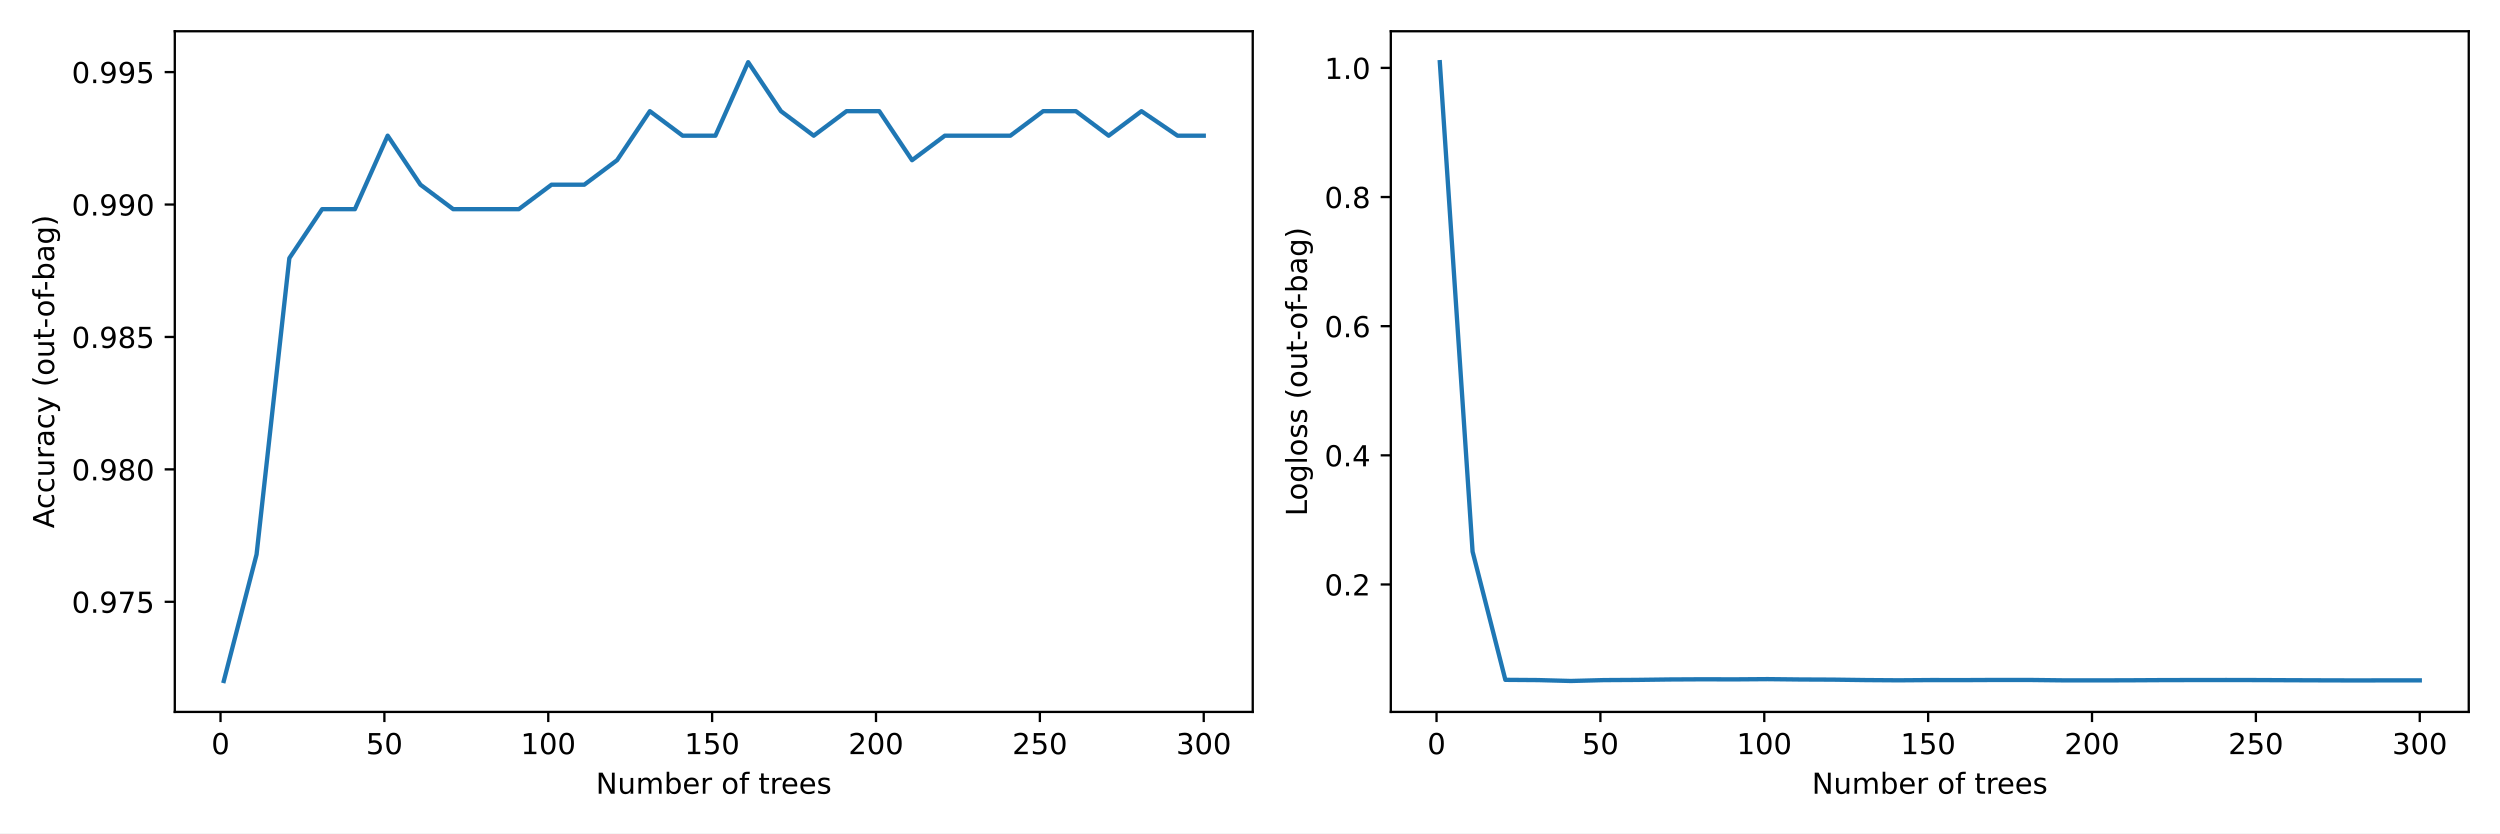
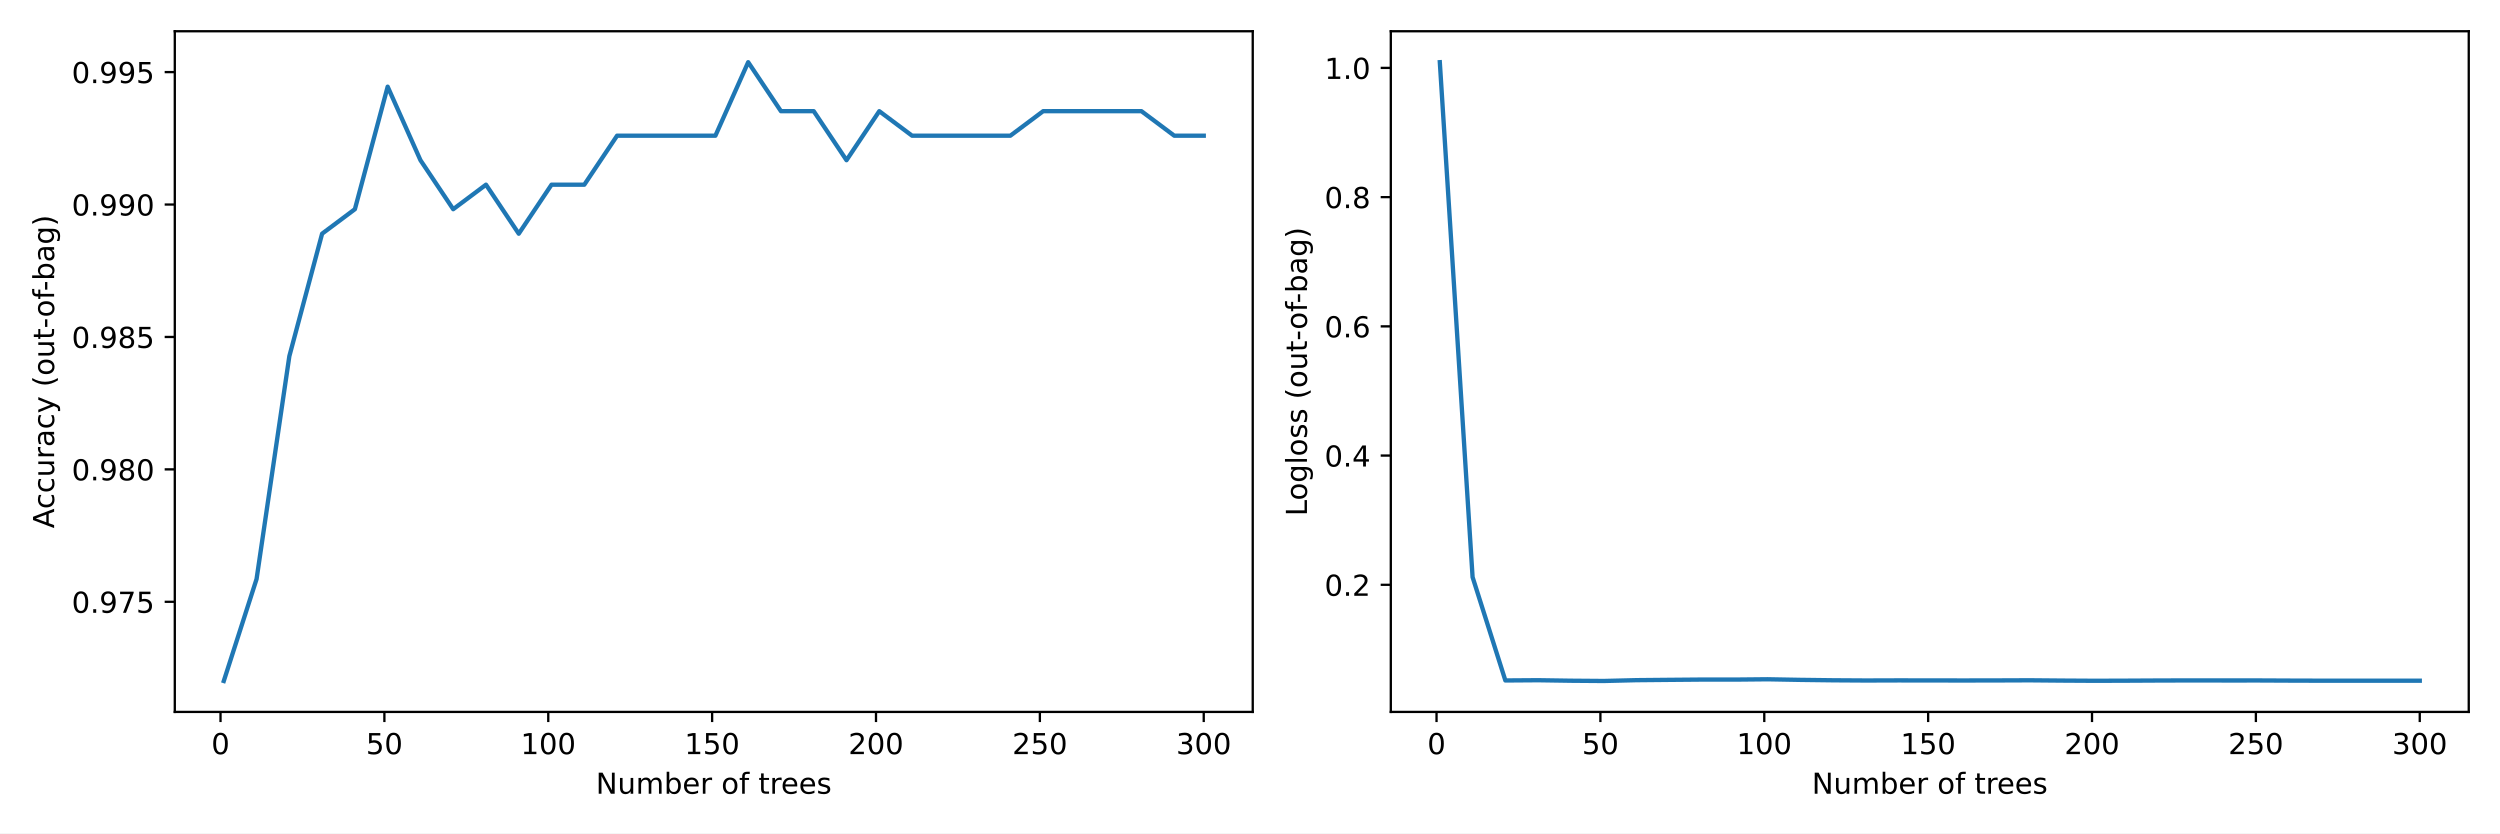
<svg xmlns="http://www.w3.org/2000/svg" xmlns:xlink="http://www.w3.org/1999/xlink" width="864pt" height="288pt" viewBox="0 0 864 288" version="1.1">
  <defs>
    <style type="text/css">*{stroke-linejoin: round; stroke-linecap: butt}</style>
  </defs>
  <g id="figure_1">
    <g id="patch_1">
      <path d="M 0 288  L 864 288  L 864 0  L 0 0  z " style="fill: #ffffff" />
    </g>
    <g id="axes_1">
      <g id="patch_2">
        <path d="M 60.41 246.04  L 432.945 246.04  L 432.945 10.8  L 60.41 10.8  z " style="fill: #ffffff" />
      </g>
      <g id="matplotlib.axis_1">
        <g id="xtick_1">
          <g id="line2d_1">
            <defs>
-               <path id="m3fc75e9985" d="M 0 0  L 0 3.5  " style="stroke: #000000; stroke-width: 0.8" />
+               <path id="m3d8c160272" d="M 0 0  L 0 3.5  " style="stroke: #000000; stroke-width: 0.8" />
            </defs>
            <g>
-               <use xlink:href="#m3fc75e9985" x="76.211" y="246.04" style="stroke: #000000; stroke-width: 0.8" />
+               <use xlink:href="#m3d8c160272" x="76.211" y="246.04" style="stroke: #000000; stroke-width: 0.8" />
            </g>
          </g>
          <g id="text_1">
            <g transform="translate(73.02949 260.6384) scale(0.1 -0.1)">
              <defs>
                <path id="DejaVuSans-30" d="M 2034 4250  Q 1547 4250 1301 3770  Q 1056 3291 1056 2328  Q 1056 1369 1301 889  Q 1547 409 2034 409  Q 2525 409 2770 889  Q 3016 1369 3016 2328  Q 3016 3291 2770 3770  Q 2525 4250 2034 4250  z M 2034 4750  Q 2819 4750 3233 4129  Q 3647 3509 3647 2328  Q 3647 1150 3233 529  Q 2819 -91 2034 -91  Q 1250 -91 836 529  Q 422 1150 422 2328  Q 422 3509 836 4129  Q 1250 4750 2034 4750  z " transform="scale(0.015625)" />
              </defs>
              <use xlink:href="#DejaVuSans-30" />
            </g>
          </g>
        </g>
        <g id="xtick_2">
          <g id="line2d_2">
            <g>
-               <use xlink:href="#m3fc75e9985" x="132.844" y="246.04" style="stroke: #000000; stroke-width: 0.8" />
+               <use xlink:href="#m3d8c160272" x="132.844" y="246.04" style="stroke: #000000; stroke-width: 0.8" />
            </g>
          </g>
          <g id="text_2">
            <g transform="translate(126.4817 260.6384) scale(0.1 -0.1)">
              <defs>
                <path id="DejaVuSans-35" d="M 691 4666  L 3169 4666  L 3169 4134  L 1269 4134  L 1269 2991  Q 1406 3038 1543 3061  Q 1681 3084 1819 3084  Q 2600 3084 3056 2656  Q 3513 2228 3513 1497  Q 3513 744 3044 326  Q 2575 -91 1722 -91  Q 1428 -91 1123 -41  Q 819 9 494 109  L 494 744  Q 775 591 1075 516  Q 1375 441 1709 441  Q 2250 441 2565 725  Q 2881 1009 2881 1497  Q 2881 1984 2565 2268  Q 2250 2553 1709 2553  Q 1456 2553 1204 2497  Q 953 2441 691 2322  L 691 4666  z " transform="scale(0.015625)" />
              </defs>
              <use xlink:href="#DejaVuSans-35" />
              <use xlink:href="#DejaVuSans-30" x="63.623" />
            </g>
          </g>
        </g>
        <g id="xtick_3">
          <g id="line2d_3">
            <g>
-               <use xlink:href="#m3fc75e9985" x="189.478" y="246.04" style="stroke: #000000; stroke-width: 0.8" />
+               <use xlink:href="#m3d8c160272" x="189.478" y="246.04" style="stroke: #000000; stroke-width: 0.8" />
            </g>
          </g>
          <g id="text_3">
            <g transform="translate(179.9339 260.6384) scale(0.1 -0.1)">
              <defs>
                <path id="DejaVuSans-31" d="M 794 531  L 1825 531  L 1825 4091  L 703 3866  L 703 4441  L 1819 4666  L 2450 4666  L 2450 531  L 3481 531  L 3481 0  L 794 0  L 794 531  z " transform="scale(0.015625)" />
              </defs>
              <use xlink:href="#DejaVuSans-31" />
              <use xlink:href="#DejaVuSans-30" x="63.623" />
              <use xlink:href="#DejaVuSans-30" x="127.246" />
            </g>
          </g>
        </g>
        <g id="xtick_4">
          <g id="line2d_4">
            <g>
-               <use xlink:href="#m3fc75e9985" x="246.111" y="246.04" style="stroke: #000000; stroke-width: 0.8" />
+               <use xlink:href="#m3d8c160272" x="246.111" y="246.04" style="stroke: #000000; stroke-width: 0.8" />
            </g>
          </g>
          <g id="text_4">
            <g transform="translate(236.5674 260.6384) scale(0.1 -0.1)">
              <use xlink:href="#DejaVuSans-31" />
              <use xlink:href="#DejaVuSans-35" x="63.623" />
              <use xlink:href="#DejaVuSans-30" x="127.246" />
            </g>
          </g>
        </g>
        <g id="xtick_5">
          <g id="line2d_5">
            <g>
-               <use xlink:href="#m3fc75e9985" x="302.745" y="246.04" style="stroke: #000000; stroke-width: 0.8" />
+               <use xlink:href="#m3d8c160272" x="302.745" y="246.04" style="stroke: #000000; stroke-width: 0.8" />
            </g>
          </g>
          <g id="text_5">
            <g transform="translate(293.2009 260.6384) scale(0.1 -0.1)">
              <defs>
                <path id="DejaVuSans-32" d="M 1228 531  L 3431 531  L 3431 0  L 469 0  L 469 531  Q 828 903 1448 1529  Q 2069 2156 2228 2338  Q 2531 2678 2651 2914  Q 2772 3150 2772 3378  Q 2772 3750 2511 3984  Q 2250 4219 1831 4219  Q 1534 4219 1204 4116  Q 875 4013 500 3803  L 500 4441  Q 881 4594 1212 4672  Q 1544 4750 1819 4750  Q 2544 4750 2975 4387  Q 3406 4025 3406 3419  Q 3406 3131 3298 2873  Q 3191 2616 2906 2266  Q 2828 2175 2409 1742  Q 1991 1309 1228 531  z " transform="scale(0.015625)" />
              </defs>
              <use xlink:href="#DejaVuSans-32" />
              <use xlink:href="#DejaVuSans-30" x="63.623" />
              <use xlink:href="#DejaVuSans-30" x="127.246" />
            </g>
          </g>
        </g>
        <g id="xtick_6">
          <g id="line2d_6">
            <g>
-               <use xlink:href="#m3fc75e9985" x="359.378" y="246.04" style="stroke: #000000; stroke-width: 0.8" />
+               <use xlink:href="#m3d8c160272" x="359.378" y="246.04" style="stroke: #000000; stroke-width: 0.8" />
            </g>
          </g>
          <g id="text_6">
            <g transform="translate(349.8344 260.6384) scale(0.1 -0.1)">
              <use xlink:href="#DejaVuSans-32" />
              <use xlink:href="#DejaVuSans-35" x="63.623" />
              <use xlink:href="#DejaVuSans-30" x="127.246" />
            </g>
          </g>
        </g>
        <g id="xtick_7">
          <g id="line2d_7">
            <g>
-               <use xlink:href="#m3fc75e9985" x="416.012" y="246.04" style="stroke: #000000; stroke-width: 0.8" />
+               <use xlink:href="#m3d8c160272" x="416.012" y="246.04" style="stroke: #000000; stroke-width: 0.8" />
            </g>
          </g>
          <g id="text_7">
            <g transform="translate(406.4678 260.6384) scale(0.1 -0.1)">
              <defs>
                <path id="DejaVuSans-33" d="M 2597 2516  Q 3050 2419 3304 2112  Q 3559 1806 3559 1356  Q 3559 666 3084 287  Q 2609 -91 1734 -91  Q 1441 -91 1130 -33  Q 819 25 488 141  L 488 750  Q 750 597 1062 519  Q 1375 441 1716 441  Q 2309 441 2620 675  Q 2931 909 2931 1356  Q 2931 1769 2642 2001  Q 2353 2234 1838 2234  L 1294 2234  L 1294 2753  L 1863 2753  Q 2328 2753 2575 2939  Q 2822 3125 2822 3475  Q 2822 3834 2567 4026  Q 2313 4219 1838 4219  Q 1578 4219 1281 4162  Q 984 4106 628 3988  L 628 4550  Q 988 4650 1302 4700  Q 1616 4750 1894 4750  Q 2613 4750 3031 4423  Q 3450 4097 3450 3541  Q 3450 3153 3228 2886  Q 3006 2619 2597 2516  z " transform="scale(0.015625)" />
              </defs>
              <use xlink:href="#DejaVuSans-33" />
              <use xlink:href="#DejaVuSans-30" x="63.623" />
              <use xlink:href="#DejaVuSans-30" x="127.246" />
            </g>
          </g>
        </g>
        <g id="text_8">
          <g transform="translate(205.933 274.3166) scale(0.1 -0.1)">
            <defs>
              <path id="DejaVuSans-4e" d="M 628 4666  L 1478 4666  L 3547 763  L 3547 4666  L 4159 4666  L 4159 0  L 3309 0  L 1241 3903  L 1241 0  L 628 0  L 628 4666  z " transform="scale(0.015625)" />
              <path id="DejaVuSans-75" d="M 544 1381  L 544 3500  L 1119 3500  L 1119 1403  Q 1119 906 1312 657  Q 1506 409 1894 409  Q 2359 409 2629 706  Q 2900 1003 2900 1516  L 2900 3500  L 3475 3500  L 3475 0  L 2900 0  L 2900 538  Q 2691 219 2414 64  Q 2138 -91 1772 -91  Q 1169 -91 856 284  Q 544 659 544 1381  z M 1991 3584  L 1991 3584  z " transform="scale(0.015625)" />
              <path id="DejaVuSans-6d" d="M 3328 2828  Q 3544 3216 3844 3400  Q 4144 3584 4550 3584  Q 5097 3584 5394 3201  Q 5691 2819 5691 2113  L 5691 0  L 5113 0  L 5113 2094  Q 5113 2597 4934 2840  Q 4756 3084 4391 3084  Q 3944 3084 3684 2787  Q 3425 2491 3425 1978  L 3425 0  L 2847 0  L 2847 2094  Q 2847 2600 2669 2842  Q 2491 3084 2119 3084  Q 1678 3084 1418 2786  Q 1159 2488 1159 1978  L 1159 0  L 581 0  L 581 3500  L 1159 3500  L 1159 2956  Q 1356 3278 1631 3431  Q 1906 3584 2284 3584  Q 2666 3584 2933 3390  Q 3200 3197 3328 2828  z " transform="scale(0.015625)" />
              <path id="DejaVuSans-62" d="M 3116 1747  Q 3116 2381 2855 2742  Q 2594 3103 2138 3103  Q 1681 3103 1420 2742  Q 1159 2381 1159 1747  Q 1159 1113 1420 752  Q 1681 391 2138 391  Q 2594 391 2855 752  Q 3116 1113 3116 1747  z M 1159 2969  Q 1341 3281 1617 3432  Q 1894 3584 2278 3584  Q 2916 3584 3314 3078  Q 3713 2572 3713 1747  Q 3713 922 3314 415  Q 2916 -91 2278 -91  Q 1894 -91 1617 61  Q 1341 213 1159 525  L 1159 0  L 581 0  L 581 4863  L 1159 4863  L 1159 2969  z " transform="scale(0.015625)" />
              <path id="DejaVuSans-65" d="M 3597 1894  L 3597 1613  L 953 1613  Q 991 1019 1311 708  Q 1631 397 2203 397  Q 2534 397 2845 478  Q 3156 559 3463 722  L 3463 178  Q 3153 47 2828 -22  Q 2503 -91 2169 -91  Q 1331 -91 842 396  Q 353 884 353 1716  Q 353 2575 817 3079  Q 1281 3584 2069 3584  Q 2775 3584 3186 3129  Q 3597 2675 3597 1894  z M 3022 2063  Q 3016 2534 2758 2815  Q 2500 3097 2075 3097  Q 1594 3097 1305 2825  Q 1016 2553 972 2059  L 3022 2063  z " transform="scale(0.015625)" />
              <path id="DejaVuSans-72" d="M 2631 2963  Q 2534 3019 2420 3045  Q 2306 3072 2169 3072  Q 1681 3072 1420 2755  Q 1159 2438 1159 1844  L 1159 0  L 581 0  L 581 3500  L 1159 3500  L 1159 2956  Q 1341 3275 1631 3429  Q 1922 3584 2338 3584  Q 2397 3584 2469 3576  Q 2541 3569 2628 3553  L 2631 2963  z " transform="scale(0.015625)" />
              <path id="DejaVuSans-20" transform="scale(0.015625)" />
              <path id="DejaVuSans-6f" d="M 1959 3097  Q 1497 3097 1228 2736  Q 959 2375 959 1747  Q 959 1119 1226 758  Q 1494 397 1959 397  Q 2419 397 2687 759  Q 2956 1122 2956 1747  Q 2956 2369 2687 2733  Q 2419 3097 1959 3097  z M 1959 3584  Q 2709 3584 3137 3096  Q 3566 2609 3566 1747  Q 3566 888 3137 398  Q 2709 -91 1959 -91  Q 1206 -91 779 398  Q 353 888 353 1747  Q 353 2609 779 3096  Q 1206 3584 1959 3584  z " transform="scale(0.015625)" />
              <path id="DejaVuSans-66" d="M 2375 4863  L 2375 4384  L 1825 4384  Q 1516 4384 1395 4259  Q 1275 4134 1275 3809  L 1275 3500  L 2222 3500  L 2222 3053  L 1275 3053  L 1275 0  L 697 0  L 697 3053  L 147 3053  L 147 3500  L 697 3500  L 697 3744  Q 697 4328 969 4595  Q 1241 4863 1831 4863  L 2375 4863  z " transform="scale(0.015625)" />
              <path id="DejaVuSans-74" d="M 1172 4494  L 1172 3500  L 2356 3500  L 2356 3053  L 1172 3053  L 1172 1153  Q 1172 725 1289 603  Q 1406 481 1766 481  L 2356 481  L 2356 0  L 1766 0  Q 1100 0 847 248  Q 594 497 594 1153  L 594 3053  L 172 3053  L 172 3500  L 594 3500  L 594 4494  L 1172 4494  z " transform="scale(0.015625)" />
              <path id="DejaVuSans-73" d="M 2834 3397  L 2834 2853  Q 2591 2978 2328 3040  Q 2066 3103 1784 3103  Q 1356 3103 1142 2972  Q 928 2841 928 2578  Q 928 2378 1081 2264  Q 1234 2150 1697 2047  L 1894 2003  Q 2506 1872 2764 1633  Q 3022 1394 3022 966  Q 3022 478 2636 193  Q 2250 -91 1575 -91  Q 1294 -91 989 -36  Q 684 19 347 128  L 347 722  Q 666 556 975 473  Q 1284 391 1588 391  Q 1994 391 2212 530  Q 2431 669 2431 922  Q 2431 1156 2273 1281  Q 2116 1406 1581 1522  L 1381 1569  Q 847 1681 609 1914  Q 372 2147 372 2553  Q 372 3047 722 3315  Q 1072 3584 1716 3584  Q 2034 3584 2315 3537  Q 2597 3491 2834 3397  z " transform="scale(0.015625)" />
            </defs>
            <use xlink:href="#DejaVuSans-4e" />
            <use xlink:href="#DejaVuSans-75" x="74.805" />
            <use xlink:href="#DejaVuSans-6d" x="138.184" />
            <use xlink:href="#DejaVuSans-62" x="235.596" />
            <use xlink:href="#DejaVuSans-65" x="299.072" />
            <use xlink:href="#DejaVuSans-72" x="360.596" />
            <use xlink:href="#DejaVuSans-20" x="401.709" />
            <use xlink:href="#DejaVuSans-6f" x="433.496" />
            <use xlink:href="#DejaVuSans-66" x="494.678" />
            <use xlink:href="#DejaVuSans-20" x="529.883" />
            <use xlink:href="#DejaVuSans-74" x="561.67" />
            <use xlink:href="#DejaVuSans-72" x="600.879" />
            <use xlink:href="#DejaVuSans-65" x="639.742" />
            <use xlink:href="#DejaVuSans-65" x="701.266" />
            <use xlink:href="#DejaVuSans-73" x="762.789" />
          </g>
        </g>
      </g>
      <g id="matplotlib.axis_2">
        <g id="ytick_1">
          <g id="line2d_8">
            <defs>
-               <path id="m658f286ab5" d="M 0 0  L -3.5 0  " style="stroke: #000000; stroke-width: 0.8" />
+               <path id="m6725ad4819" d="M 0 0  L -3.5 0  " style="stroke: #000000; stroke-width: 0.8" />
            </defs>
            <g>
-               <use xlink:href="#m658f286ab5" x="60.41" y="207.981" style="stroke: #000000; stroke-width: 0.8" />
+               <use xlink:href="#m6725ad4819" x="60.41" y="207.981" style="stroke: #000000; stroke-width: 0.8" />
            </g>
          </g>
          <g id="text_9">
            <g transform="translate(24.78187 211.7807) scale(0.1 -0.1)">
              <defs>
                <path id="DejaVuSans-2e" d="M 684 794  L 1344 794  L 1344 0  L 684 0  L 684 794  z " transform="scale(0.015625)" />
                <path id="DejaVuSans-39" d="M 703 97  L 703 672  Q 941 559 1184 500  Q 1428 441 1663 441  Q 2288 441 2617 861  Q 2947 1281 2994 2138  Q 2813 1869 2534 1725  Q 2256 1581 1919 1581  Q 1219 1581 811 2004  Q 403 2428 403 3163  Q 403 3881 828 4315  Q 1253 4750 1959 4750  Q 2769 4750 3195 4129  Q 3622 3509 3622 2328  Q 3622 1225 3098 567  Q 2575 -91 1691 -91  Q 1453 -91 1209 -44  Q 966 3 703 97  z M 1959 2075  Q 2384 2075 2632 2365  Q 2881 2656 2881 3163  Q 2881 3666 2632 3958  Q 2384 4250 1959 4250  Q 1534 4250 1286 3958  Q 1038 3666 1038 3163  Q 1038 2656 1286 2365  Q 1534 2075 1959 2075  z " transform="scale(0.015625)" />
                <path id="DejaVuSans-37" d="M 525 4666  L 3525 4666  L 3525 4397  L 1831 0  L 1172 0  L 2766 4134  L 525 4134  L 525 4666  z " transform="scale(0.015625)" />
              </defs>
              <use xlink:href="#DejaVuSans-30" />
              <use xlink:href="#DejaVuSans-2e" x="63.623" />
              <use xlink:href="#DejaVuSans-39" x="95.41" />
              <use xlink:href="#DejaVuSans-37" x="159.033" />
              <use xlink:href="#DejaVuSans-35" x="222.656" />
            </g>
          </g>
        </g>
        <g id="ytick_2">
          <g id="line2d_9">
            <g>
-               <use xlink:href="#m658f286ab5" x="60.41" y="162.217" style="stroke: #000000; stroke-width: 0.8" />
+               <use xlink:href="#m6725ad4819" x="60.41" y="162.217" style="stroke: #000000; stroke-width: 0.8" />
            </g>
          </g>
          <g id="text_10">
            <g transform="translate(24.78187 166.0158) scale(0.1 -0.1)">
              <defs>
                <path id="DejaVuSans-38" d="M 2034 2216  Q 1584 2216 1326 1975  Q 1069 1734 1069 1313  Q 1069 891 1326 650  Q 1584 409 2034 409  Q 2484 409 2743 651  Q 3003 894 3003 1313  Q 3003 1734 2745 1975  Q 2488 2216 2034 2216  z M 1403 2484  Q 997 2584 770 2862  Q 544 3141 544 3541  Q 544 4100 942 4425  Q 1341 4750 2034 4750  Q 2731 4750 3128 4425  Q 3525 4100 3525 3541  Q 3525 3141 3298 2862  Q 3072 2584 2669 2484  Q 3125 2378 3379 2068  Q 3634 1759 3634 1313  Q 3634 634 3220 271  Q 2806 -91 2034 -91  Q 1263 -91 848 271  Q 434 634 434 1313  Q 434 1759 690 2068  Q 947 2378 1403 2484  z M 1172 3481  Q 1172 3119 1398 2916  Q 1625 2713 2034 2713  Q 2441 2713 2670 2916  Q 2900 3119 2900 3481  Q 2900 3844 2670 4047  Q 2441 4250 2034 4250  Q 1625 4250 1398 4047  Q 1172 3844 1172 3481  z " transform="scale(0.015625)" />
              </defs>
              <use xlink:href="#DejaVuSans-30" />
              <use xlink:href="#DejaVuSans-2e" x="63.623" />
              <use xlink:href="#DejaVuSans-39" x="95.41" />
              <use xlink:href="#DejaVuSans-38" x="159.033" />
              <use xlink:href="#DejaVuSans-30" x="222.656" />
            </g>
          </g>
        </g>
        <g id="ytick_3">
          <g id="line2d_10">
            <g>
-               <use xlink:href="#m658f286ab5" x="60.41" y="116.452" style="stroke: #000000; stroke-width: 0.8" />
+               <use xlink:href="#m6725ad4819" x="60.41" y="116.452" style="stroke: #000000; stroke-width: 0.8" />
            </g>
          </g>
          <g id="text_11">
            <g transform="translate(24.78187 120.2509) scale(0.1 -0.1)">
              <use xlink:href="#DejaVuSans-30" />
              <use xlink:href="#DejaVuSans-2e" x="63.623" />
              <use xlink:href="#DejaVuSans-39" x="95.41" />
              <use xlink:href="#DejaVuSans-38" x="159.033" />
              <use xlink:href="#DejaVuSans-35" x="222.656" />
            </g>
          </g>
        </g>
        <g id="ytick_4">
          <g id="line2d_11">
            <g>
-               <use xlink:href="#m658f286ab5" x="60.41" y="70.687" style="stroke: #000000; stroke-width: 0.8" />
+               <use xlink:href="#m6725ad4819" x="60.41" y="70.687" style="stroke: #000000; stroke-width: 0.8" />
            </g>
          </g>
          <g id="text_12">
            <g transform="translate(24.78187 74.48603) scale(0.1 -0.1)">
              <use xlink:href="#DejaVuSans-30" />
              <use xlink:href="#DejaVuSans-2e" x="63.623" />
              <use xlink:href="#DejaVuSans-39" x="95.41" />
              <use xlink:href="#DejaVuSans-39" x="159.033" />
              <use xlink:href="#DejaVuSans-30" x="222.656" />
            </g>
          </g>
        </g>
        <g id="ytick_5">
          <g id="line2d_12">
            <g>
-               <use xlink:href="#m658f286ab5" x="60.41" y="24.922" style="stroke: #000000; stroke-width: 0.8" />
+               <use xlink:href="#m6725ad4819" x="60.41" y="24.922" style="stroke: #000000; stroke-width: 0.8" />
            </g>
          </g>
          <g id="text_13">
            <g transform="translate(24.78187 28.72114) scale(0.1 -0.1)">
              <use xlink:href="#DejaVuSans-30" />
              <use xlink:href="#DejaVuSans-2e" x="63.623" />
              <use xlink:href="#DejaVuSans-39" x="95.41" />
              <use xlink:href="#DejaVuSans-39" x="159.033" />
              <use xlink:href="#DejaVuSans-35" x="222.656" />
            </g>
          </g>
        </g>
        <g id="text_14">
          <g transform="translate(18.70219 182.5856) rotate(-90) scale(0.1 -0.1)">
            <defs>
              <path id="DejaVuSans-41" d="M 2188 4044  L 1331 1722  L 3047 1722  L 2188 4044  z M 1831 4666  L 2547 4666  L 4325 0  L 3669 0  L 3244 1197  L 1141 1197  L 716 0  L 50 0  L 1831 4666  z " transform="scale(0.015625)" />
              <path id="DejaVuSans-63" d="M 3122 3366  L 3122 2828  Q 2878 2963 2633 3030  Q 2388 3097 2138 3097  Q 1578 3097 1268 2742  Q 959 2388 959 1747  Q 959 1106 1268 751  Q 1578 397 2138 397  Q 2388 397 2633 464  Q 2878 531 3122 666  L 3122 134  Q 2881 22 2623 -34  Q 2366 -91 2075 -91  Q 1284 -91 818 406  Q 353 903 353 1747  Q 353 2603 823 3093  Q 1294 3584 2113 3584  Q 2378 3584 2631 3529  Q 2884 3475 3122 3366  z " transform="scale(0.015625)" />
              <path id="DejaVuSans-61" d="M 2194 1759  Q 1497 1759 1228 1600  Q 959 1441 959 1056  Q 959 750 1161 570  Q 1363 391 1709 391  Q 2188 391 2477 730  Q 2766 1069 2766 1631  L 2766 1759  L 2194 1759  z M 3341 1997  L 3341 0  L 2766 0  L 2766 531  Q 2569 213 2275 61  Q 1981 -91 1556 -91  Q 1019 -91 701 211  Q 384 513 384 1019  Q 384 1609 779 1909  Q 1175 2209 1959 2209  L 2766 2209  L 2766 2266  Q 2766 2663 2505 2880  Q 2244 3097 1772 3097  Q 1472 3097 1187 3025  Q 903 2953 641 2809  L 641 3341  Q 956 3463 1253 3523  Q 1550 3584 1831 3584  Q 2591 3584 2966 3190  Q 3341 2797 3341 1997  z " transform="scale(0.015625)" />
              <path id="DejaVuSans-79" d="M 2059 -325  Q 1816 -950 1584 -1140  Q 1353 -1331 966 -1331  L 506 -1331  L 506 -850  L 844 -850  Q 1081 -850 1212 -737  Q 1344 -625 1503 -206  L 1606 56  L 191 3500  L 800 3500  L 1894 763  L 2988 3500  L 3597 3500  L 2059 -325  z " transform="scale(0.015625)" />
              <path id="DejaVuSans-28" d="M 1984 4856  Q 1566 4138 1362 3434  Q 1159 2731 1159 2009  Q 1159 1288 1364 580  Q 1569 -128 1984 -844  L 1484 -844  Q 1016 -109 783 600  Q 550 1309 550 2009  Q 550 2706 781 3412  Q 1013 4119 1484 4856  L 1984 4856  z " transform="scale(0.015625)" />
              <path id="DejaVuSans-2d" d="M 313 2009  L 1997 2009  L 1997 1497  L 313 1497  L 313 2009  z " transform="scale(0.015625)" />
              <path id="DejaVuSans-67" d="M 2906 1791  Q 2906 2416 2648 2759  Q 2391 3103 1925 3103  Q 1463 3103 1205 2759  Q 947 2416 947 1791  Q 947 1169 1205 825  Q 1463 481 1925 481  Q 2391 481 2648 825  Q 2906 1169 2906 1791  z M 3481 434  Q 3481 -459 3084 -895  Q 2688 -1331 1869 -1331  Q 1566 -1331 1297 -1286  Q 1028 -1241 775 -1147  L 775 -588  Q 1028 -725 1275 -790  Q 1522 -856 1778 -856  Q 2344 -856 2625 -561  Q 2906 -266 2906 331  L 2906 616  Q 2728 306 2450 153  Q 2172 0 1784 0  Q 1141 0 747 490  Q 353 981 353 1791  Q 353 2603 747 3093  Q 1141 3584 1784 3584  Q 2172 3584 2450 3431  Q 2728 3278 2906 2969  L 2906 3500  L 3481 3500  L 3481 434  z " transform="scale(0.015625)" />
              <path id="DejaVuSans-29" d="M 513 4856  L 1013 4856  Q 1481 4119 1714 3412  Q 1947 2706 1947 2009  Q 1947 1309 1714 600  Q 1481 -109 1013 -844  L 513 -844  Q 928 -128 1133 580  Q 1338 1288 1338 2009  Q 1338 2731 1133 3434  Q 928 4138 513 4856  z " transform="scale(0.015625)" />
            </defs>
            <use xlink:href="#DejaVuSans-41" />
            <use xlink:href="#DejaVuSans-63" x="66.658" />
            <use xlink:href="#DejaVuSans-63" x="121.639" />
            <use xlink:href="#DejaVuSans-75" x="176.619" />
            <use xlink:href="#DejaVuSans-72" x="239.998" />
            <use xlink:href="#DejaVuSans-61" x="281.111" />
            <use xlink:href="#DejaVuSans-63" x="342.391" />
            <use xlink:href="#DejaVuSans-79" x="397.371" />
            <use xlink:href="#DejaVuSans-20" x="456.551" />
            <use xlink:href="#DejaVuSans-28" x="488.338" />
            <use xlink:href="#DejaVuSans-6f" x="527.352" />
            <use xlink:href="#DejaVuSans-75" x="588.533" />
            <use xlink:href="#DejaVuSans-74" x="651.912" />
            <use xlink:href="#DejaVuSans-2d" x="691.121" />
            <use xlink:href="#DejaVuSans-6f" x="729.08" />
            <use xlink:href="#DejaVuSans-66" x="790.262" />
            <use xlink:href="#DejaVuSans-2d" x="819.967" />
            <use xlink:href="#DejaVuSans-62" x="856.051" />
            <use xlink:href="#DejaVuSans-61" x="919.527" />
            <use xlink:href="#DejaVuSans-67" x="980.807" />
            <use xlink:href="#DejaVuSans-29" x="1044.283" />
          </g>
        </g>
      </g>
      <g id="line2d_13">
-         <path d="M 77.343 235.347  L 88.67 191.622  L 99.997 89.23  L 111.323 72.296  L 122.65 72.296  L 133.977 46.894  L 145.304 63.828  L 156.63 72.296  L 167.957 72.296  L 179.284 72.296  L 190.61 63.828  L 201.937 63.828  L 213.264 55.361  L 224.59 38.427  L 235.917 46.894  L 247.244 46.894  L 258.571 21.493  L 269.897 38.427  L 281.224 46.894  L 292.551 38.427  L 303.877 38.427  L 315.204 55.361  L 326.531 46.894  L 337.857 46.894  L 349.184 46.894  L 360.511 38.427  L 371.837 38.427  L 383.164 46.894  L 394.491 38.427  L 406.95 46.894  L 416.012 46.894  " clip-path="url(#p80941dde92)" style="fill: none; stroke: #1f77b4; stroke-width: 1.5; stroke-linecap: square" />
+         <path d="M 77.343 235.347  L 88.67 200.12  L 99.997 123.098  L 111.323 80.763  L 122.65 72.296  L 133.977 29.96  L 145.304 55.361  L 156.63 72.296  L 167.957 63.828  L 179.284 80.763  L 190.61 63.828  L 201.937 63.828  L 213.264 46.894  L 224.59 46.894  L 235.917 46.894  L 247.244 46.894  L 258.571 21.493  L 269.897 38.427  L 281.224 38.427  L 292.551 55.361  L 303.877 38.427  L 315.204 46.894  L 326.531 46.894  L 337.857 46.894  L 349.184 46.894  L 360.511 38.427  L 371.837 38.427  L 383.164 38.427  L 394.491 38.427  L 405.818 46.894  L 416.012 46.894  " clip-path="url(#p4c92cde497)" style="fill: none; stroke: #1f77b4; stroke-width: 1.5; stroke-linecap: square" />
      </g>
      <g id="patch_3">
        <path d="M 60.41 246.04  L 60.41 10.8  " style="fill: none; stroke: #000000; stroke-width: 0.8; stroke-linejoin: miter; stroke-linecap: square" />
      </g>
      <g id="patch_4">
        <path d="M 432.945 246.04  L 432.945 10.8  " style="fill: none; stroke: #000000; stroke-width: 0.8; stroke-linejoin: miter; stroke-linecap: square" />
      </g>
      <g id="patch_5">
        <path d="M 60.41 246.04  L 432.945 246.04  " style="fill: none; stroke: #000000; stroke-width: 0.8; stroke-linejoin: miter; stroke-linecap: square" />
      </g>
      <g id="patch_6">
        <path d="M 60.41 10.8  L 432.945 10.8  " style="fill: none; stroke: #000000; stroke-width: 0.8; stroke-linejoin: miter; stroke-linecap: square" />
      </g>
    </g>
    <g id="axes_2">
      <g id="patch_7">
        <path d="M 480.665 246.04  L 853.2 246.04  L 853.2 10.8  L 480.665 10.8  z " style="fill: #ffffff" />
      </g>
      <g id="matplotlib.axis_3">
        <g id="xtick_8">
          <g id="line2d_14">
            <g>
-               <use xlink:href="#m3fc75e9985" x="496.466" y="246.04" style="stroke: #000000; stroke-width: 0.8" />
+               <use xlink:href="#m3d8c160272" x="496.466" y="246.04" style="stroke: #000000; stroke-width: 0.8" />
            </g>
          </g>
          <g id="text_15">
            <g transform="translate(493.2845 260.6384) scale(0.1 -0.1)">
              <use xlink:href="#DejaVuSans-30" />
            </g>
          </g>
        </g>
        <g id="xtick_9">
          <g id="line2d_15">
            <g>
-               <use xlink:href="#m3fc75e9985" x="553.099" y="246.04" style="stroke: #000000; stroke-width: 0.8" />
+               <use xlink:href="#m3d8c160272" x="553.099" y="246.04" style="stroke: #000000; stroke-width: 0.8" />
            </g>
          </g>
          <g id="text_16">
            <g transform="translate(546.7367 260.6384) scale(0.1 -0.1)">
              <use xlink:href="#DejaVuSans-35" />
              <use xlink:href="#DejaVuSans-30" x="63.623" />
            </g>
          </g>
        </g>
        <g id="xtick_10">
          <g id="line2d_16">
            <g>
-               <use xlink:href="#m3fc75e9985" x="609.733" y="246.04" style="stroke: #000000; stroke-width: 0.8" />
+               <use xlink:href="#m3d8c160272" x="609.733" y="246.04" style="stroke: #000000; stroke-width: 0.8" />
            </g>
          </g>
          <g id="text_17">
            <g transform="translate(600.1889 260.6384) scale(0.1 -0.1)">
              <use xlink:href="#DejaVuSans-31" />
              <use xlink:href="#DejaVuSans-30" x="63.623" />
              <use xlink:href="#DejaVuSans-30" x="127.246" />
            </g>
          </g>
        </g>
        <g id="xtick_11">
          <g id="line2d_17">
            <g>
-               <use xlink:href="#m3fc75e9985" x="666.366" y="246.04" style="stroke: #000000; stroke-width: 0.8" />
+               <use xlink:href="#m3d8c160272" x="666.366" y="246.04" style="stroke: #000000; stroke-width: 0.8" />
            </g>
          </g>
          <g id="text_18">
            <g transform="translate(656.8224 260.6384) scale(0.1 -0.1)">
              <use xlink:href="#DejaVuSans-31" />
              <use xlink:href="#DejaVuSans-35" x="63.623" />
              <use xlink:href="#DejaVuSans-30" x="127.246" />
            </g>
          </g>
        </g>
        <g id="xtick_12">
          <g id="line2d_18">
            <g>
-               <use xlink:href="#m3fc75e9985" x="723" y="246.04" style="stroke: #000000; stroke-width: 0.8" />
+               <use xlink:href="#m3d8c160272" x="723" y="246.04" style="stroke: #000000; stroke-width: 0.8" />
            </g>
          </g>
          <g id="text_19">
            <g transform="translate(713.4559 260.6384) scale(0.1 -0.1)">
              <use xlink:href="#DejaVuSans-32" />
              <use xlink:href="#DejaVuSans-30" x="63.623" />
              <use xlink:href="#DejaVuSans-30" x="127.246" />
            </g>
          </g>
        </g>
        <g id="xtick_13">
          <g id="line2d_19">
            <g>
-               <use xlink:href="#m3fc75e9985" x="779.633" y="246.04" style="stroke: #000000; stroke-width: 0.8" />
+               <use xlink:href="#m3d8c160272" x="779.633" y="246.04" style="stroke: #000000; stroke-width: 0.8" />
            </g>
          </g>
          <g id="text_20">
            <g transform="translate(770.0894 260.6384) scale(0.1 -0.1)">
              <use xlink:href="#DejaVuSans-32" />
              <use xlink:href="#DejaVuSans-35" x="63.623" />
              <use xlink:href="#DejaVuSans-30" x="127.246" />
            </g>
          </g>
        </g>
        <g id="xtick_14">
          <g id="line2d_20">
            <g>
-               <use xlink:href="#m3fc75e9985" x="836.267" y="246.04" style="stroke: #000000; stroke-width: 0.8" />
+               <use xlink:href="#m3d8c160272" x="836.267" y="246.04" style="stroke: #000000; stroke-width: 0.8" />
            </g>
          </g>
          <g id="text_21">
            <g transform="translate(826.7228 260.6384) scale(0.1 -0.1)">
              <use xlink:href="#DejaVuSans-33" />
              <use xlink:href="#DejaVuSans-30" x="63.623" />
              <use xlink:href="#DejaVuSans-30" x="127.246" />
            </g>
          </g>
        </g>
        <g id="text_22">
          <g transform="translate(626.188 274.3166) scale(0.1 -0.1)">
            <use xlink:href="#DejaVuSans-4e" />
            <use xlink:href="#DejaVuSans-75" x="74.805" />
            <use xlink:href="#DejaVuSans-6d" x="138.184" />
            <use xlink:href="#DejaVuSans-62" x="235.596" />
            <use xlink:href="#DejaVuSans-65" x="299.072" />
            <use xlink:href="#DejaVuSans-72" x="360.596" />
            <use xlink:href="#DejaVuSans-20" x="401.709" />
            <use xlink:href="#DejaVuSans-6f" x="433.496" />
            <use xlink:href="#DejaVuSans-66" x="494.678" />
            <use xlink:href="#DejaVuSans-20" x="529.883" />
            <use xlink:href="#DejaVuSans-74" x="561.67" />
            <use xlink:href="#DejaVuSans-72" x="600.879" />
            <use xlink:href="#DejaVuSans-65" x="639.742" />
            <use xlink:href="#DejaVuSans-65" x="701.266" />
            <use xlink:href="#DejaVuSans-73" x="762.789" />
          </g>
        </g>
      </g>
      <g id="matplotlib.axis_4">
        <g id="ytick_6">
          <g id="line2d_21">
            <g>
-               <use xlink:href="#m658f286ab5" x="480.665" y="201.993" style="stroke: #000000; stroke-width: 0.8" />
+               <use xlink:href="#m6725ad4819" x="480.665" y="202.104" style="stroke: #000000; stroke-width: 0.8" />
            </g>
          </g>
          <g id="text_23">
-             <g transform="translate(457.7619 205.7924) scale(0.1 -0.1)">
+             <g transform="translate(457.7619 205.9033) scale(0.1 -0.1)">
              <use xlink:href="#DejaVuSans-30" />
              <use xlink:href="#DejaVuSans-2e" x="63.623" />
              <use xlink:href="#DejaVuSans-32" x="95.41" />
            </g>
          </g>
        </g>
        <g id="ytick_7">
          <g id="line2d_22">
            <g>
-               <use xlink:href="#m658f286ab5" x="480.665" y="157.362" style="stroke: #000000; stroke-width: 0.8" />
+               <use xlink:href="#m6725ad4819" x="480.665" y="157.446" style="stroke: #000000; stroke-width: 0.8" />
            </g>
          </g>
          <g id="text_24">
-             <g transform="translate(457.7619 161.1613) scale(0.1 -0.1)">
+             <g transform="translate(457.7619 161.2448) scale(0.1 -0.1)">
              <defs>
                <path id="DejaVuSans-34" d="M 2419 4116  L 825 1625  L 2419 1625  L 2419 4116  z M 2253 4666  L 3047 4666  L 3047 1625  L 3713 1625  L 3713 1100  L 3047 1100  L 3047 0  L 2419 0  L 2419 1100  L 313 1100  L 313 1709  L 2253 4666  z " transform="scale(0.015625)" />
              </defs>
              <use xlink:href="#DejaVuSans-30" />
              <use xlink:href="#DejaVuSans-2e" x="63.623" />
              <use xlink:href="#DejaVuSans-34" x="95.41" />
            </g>
          </g>
        </g>
        <g id="ytick_8">
          <g id="line2d_23">
            <g>
-               <use xlink:href="#m658f286ab5" x="480.665" y="112.731" style="stroke: #000000; stroke-width: 0.8" />
+               <use xlink:href="#m6725ad4819" x="480.665" y="112.787" style="stroke: #000000; stroke-width: 0.8" />
            </g>
          </g>
          <g id="text_25">
-             <g transform="translate(457.7619 116.5302) scale(0.1 -0.1)">
+             <g transform="translate(457.7619 116.5863) scale(0.1 -0.1)">
              <defs>
                <path id="DejaVuSans-36" d="M 2113 2584  Q 1688 2584 1439 2293  Q 1191 2003 1191 1497  Q 1191 994 1439 701  Q 1688 409 2113 409  Q 2538 409 2786 701  Q 3034 994 3034 1497  Q 3034 2003 2786 2293  Q 2538 2584 2113 2584  z M 3366 4563  L 3366 3988  Q 3128 4100 2886 4159  Q 2644 4219 2406 4219  Q 1781 4219 1451 3797  Q 1122 3375 1075 2522  Q 1259 2794 1537 2939  Q 1816 3084 2150 3084  Q 2853 3084 3261 2657  Q 3669 2231 3669 1497  Q 3669 778 3244 343  Q 2819 -91 2113 -91  Q 1303 -91 875 529  Q 447 1150 447 2328  Q 447 3434 972 4092  Q 1497 4750 2381 4750  Q 2619 4750 2861 4703  Q 3103 4656 3366 4563  z " transform="scale(0.015625)" />
              </defs>
              <use xlink:href="#DejaVuSans-30" />
              <use xlink:href="#DejaVuSans-2e" x="63.623" />
              <use xlink:href="#DejaVuSans-36" x="95.41" />
            </g>
          </g>
        </g>
        <g id="ytick_9">
          <g id="line2d_24">
            <g>
-               <use xlink:href="#m658f286ab5" x="480.665" y="68.1" style="stroke: #000000; stroke-width: 0.8" />
+               <use xlink:href="#m6725ad4819" x="480.665" y="68.129" style="stroke: #000000; stroke-width: 0.8" />
            </g>
          </g>
          <g id="text_26">
-             <g transform="translate(457.7619 71.89915) scale(0.1 -0.1)">
+             <g transform="translate(457.7619 71.9278) scale(0.1 -0.1)">
              <use xlink:href="#DejaVuSans-30" />
              <use xlink:href="#DejaVuSans-2e" x="63.623" />
              <use xlink:href="#DejaVuSans-38" x="95.41" />
            </g>
          </g>
        </g>
        <g id="ytick_10">
          <g id="line2d_25">
            <g>
-               <use xlink:href="#m658f286ab5" x="480.665" y="23.469" style="stroke: #000000; stroke-width: 0.8" />
+               <use xlink:href="#m6725ad4819" x="480.665" y="23.47" style="stroke: #000000; stroke-width: 0.8" />
            </g>
          </g>
          <g id="text_27">
-             <g transform="translate(457.7619 27.26807) scale(0.1 -0.1)">
+             <g transform="translate(457.7619 27.26929) scale(0.1 -0.1)">
              <use xlink:href="#DejaVuSans-31" />
              <use xlink:href="#DejaVuSans-2e" x="63.623" />
              <use xlink:href="#DejaVuSans-30" x="95.41" />
            </g>
          </g>
        </g>
        <g id="text_28">
          <g transform="translate(451.6822 178.3473) rotate(-90) scale(0.1 -0.1)">
            <defs>
              <path id="DejaVuSans-4c" d="M 628 4666  L 1259 4666  L 1259 531  L 3531 531  L 3531 0  L 628 0  L 628 4666  z " transform="scale(0.015625)" />
              <path id="DejaVuSans-6c" d="M 603 4863  L 1178 4863  L 1178 0  L 603 0  L 603 4863  z " transform="scale(0.015625)" />
            </defs>
            <use xlink:href="#DejaVuSans-4c" />
            <use xlink:href="#DejaVuSans-6f" x="53.963" />
            <use xlink:href="#DejaVuSans-67" x="115.145" />
            <use xlink:href="#DejaVuSans-6c" x="178.621" />
            <use xlink:href="#DejaVuSans-6f" x="206.404" />
            <use xlink:href="#DejaVuSans-73" x="267.586" />
            <use xlink:href="#DejaVuSans-73" x="319.686" />
            <use xlink:href="#DejaVuSans-20" x="371.785" />
            <use xlink:href="#DejaVuSans-28" x="403.572" />
            <use xlink:href="#DejaVuSans-6f" x="442.586" />
            <use xlink:href="#DejaVuSans-75" x="503.768" />
            <use xlink:href="#DejaVuSans-74" x="567.146" />
            <use xlink:href="#DejaVuSans-2d" x="606.355" />
            <use xlink:href="#DejaVuSans-6f" x="644.314" />
            <use xlink:href="#DejaVuSans-66" x="705.496" />
            <use xlink:href="#DejaVuSans-2d" x="735.201" />
            <use xlink:href="#DejaVuSans-62" x="771.285" />
            <use xlink:href="#DejaVuSans-61" x="834.762" />
            <use xlink:href="#DejaVuSans-67" x="896.041" />
            <use xlink:href="#DejaVuSans-29" x="959.518" />
          </g>
        </g>
      </g>
      <g id="line2d_26">
-         <path d="M 497.598 21.493  L 508.925 190.628  L 520.252 234.953  L 531.578 235.036  L 542.905 235.347  L 554.232 235.044  L 565.559 234.976  L 576.885 234.826  L 588.212 234.763  L 599.539 234.79  L 610.865 234.706  L 622.192 234.831  L 633.519 234.883  L 644.845 235.036  L 656.172 235.116  L 667.499 235.029  L 678.826 235.043  L 690.152 234.99  L 701.479 234.994  L 712.806 235.128  L 724.132 235.142  L 735.459 235.113  L 746.786 235.049  L 758.112 235.021  L 769.439 235.01  L 780.766 235.035  L 792.092 235.089  L 803.419 235.13  L 814.746 235.161  L 827.205 235.128  L 836.267 235.125  " clip-path="url(#p5b7c205443)" style="fill: none; stroke: #1f77b4; stroke-width: 1.5; stroke-linecap: square" />
+         <path d="M 497.598 21.493  L 508.925 199.454  L 520.252 235.166  L 531.578 235.083  L 542.905 235.258  L 554.232 235.347  L 565.559 235.065  L 576.885 234.957  L 588.212 234.858  L 599.539 234.868  L 610.865 234.754  L 622.192 234.963  L 633.519 235.108  L 644.845 235.18  L 656.172 235.143  L 667.499 235.161  L 678.826 235.174  L 690.152 235.155  L 701.479 235.111  L 712.806 235.212  L 724.132 235.279  L 735.459 235.24  L 746.786 235.18  L 758.112 235.152  L 769.439 235.17  L 780.766 235.166  L 792.092 235.22  L 803.419 235.253  L 814.746 235.256  L 826.073 235.255  L 836.267 235.256  " clip-path="url(#pc013a95f9c)" style="fill: none; stroke: #1f77b4; stroke-width: 1.5; stroke-linecap: square" />
      </g>
      <g id="patch_8">
        <path d="M 480.665 246.04  L 480.665 10.8  " style="fill: none; stroke: #000000; stroke-width: 0.8; stroke-linejoin: miter; stroke-linecap: square" />
      </g>
      <g id="patch_9">
        <path d="M 853.2 246.04  L 853.2 10.8  " style="fill: none; stroke: #000000; stroke-width: 0.8; stroke-linejoin: miter; stroke-linecap: square" />
      </g>
      <g id="patch_10">
        <path d="M 480.665 246.04  L 853.2 246.04  " style="fill: none; stroke: #000000; stroke-width: 0.8; stroke-linejoin: miter; stroke-linecap: square" />
      </g>
      <g id="patch_11">
        <path d="M 480.665 10.8  L 853.2 10.8  " style="fill: none; stroke: #000000; stroke-width: 0.8; stroke-linejoin: miter; stroke-linecap: square" />
      </g>
    </g>
  </g>
  <defs>
-     <clipPath id="p80941dde92">
+     <clipPath id="p4c92cde497">
      <rect x="60.41" y="10.8" width="372.535" height="235.24" />
    </clipPath>
-     <clipPath id="p5b7c205443">
+     <clipPath id="pc013a95f9c">
      <rect x="480.665" y="10.8" width="372.535" height="235.24" />
    </clipPath>
  </defs>
</svg>
